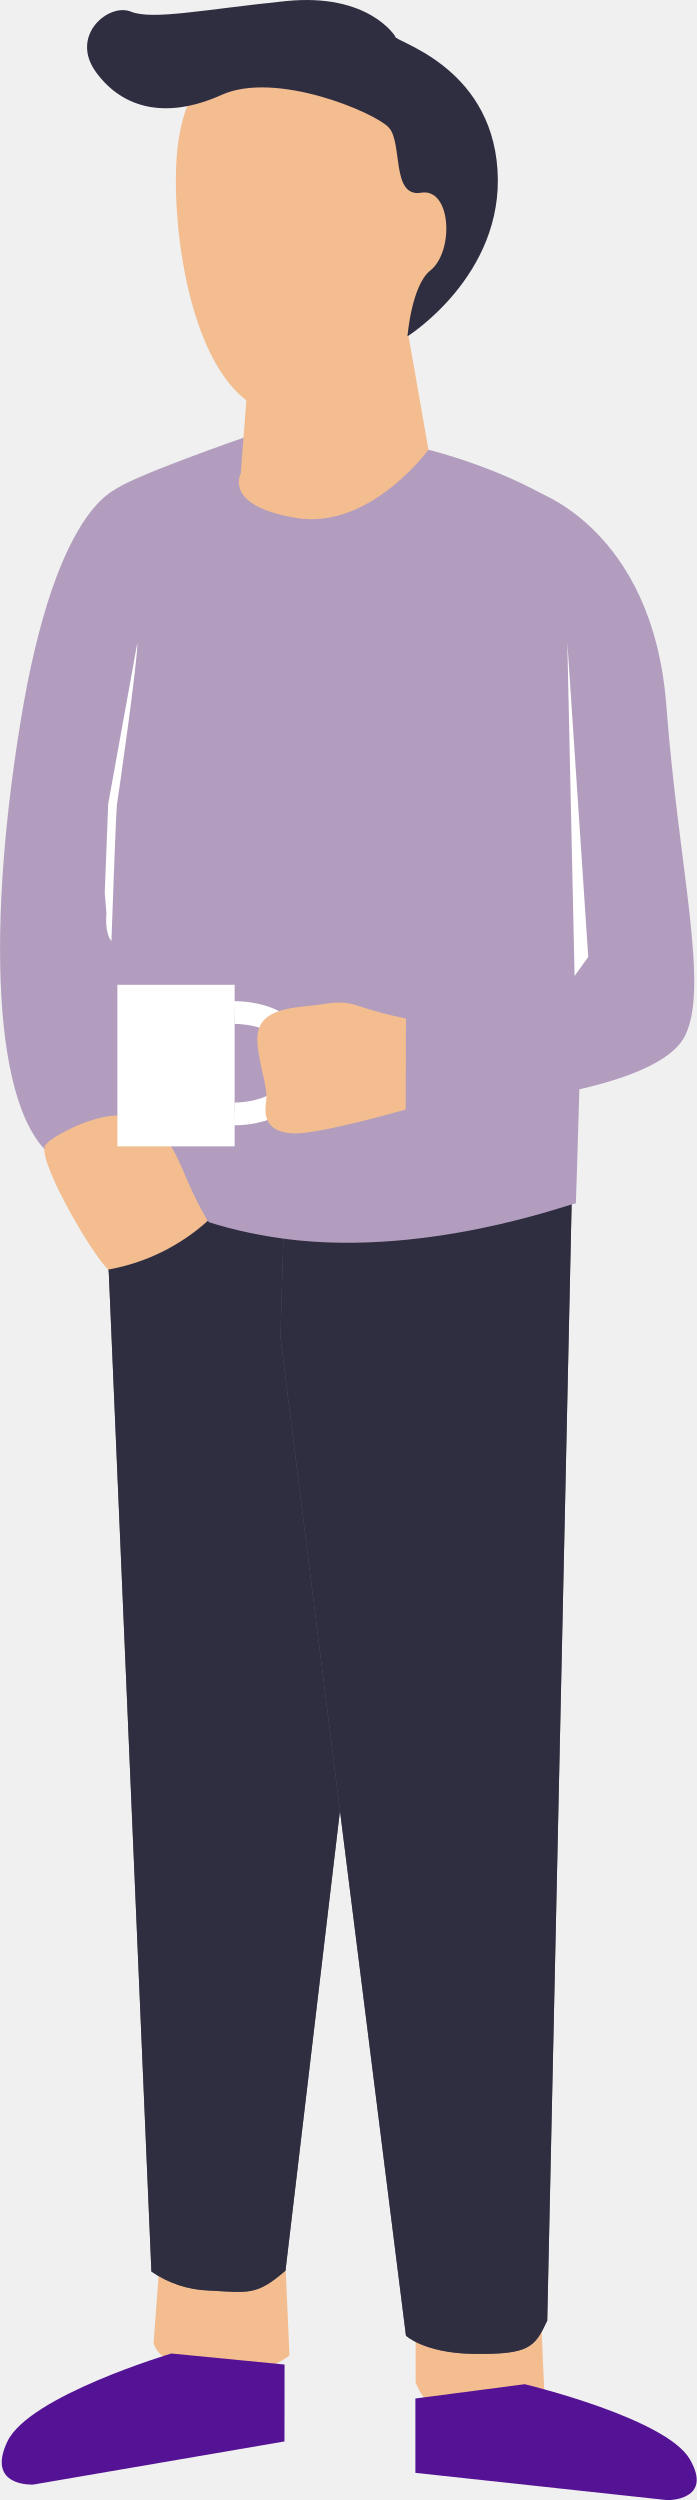
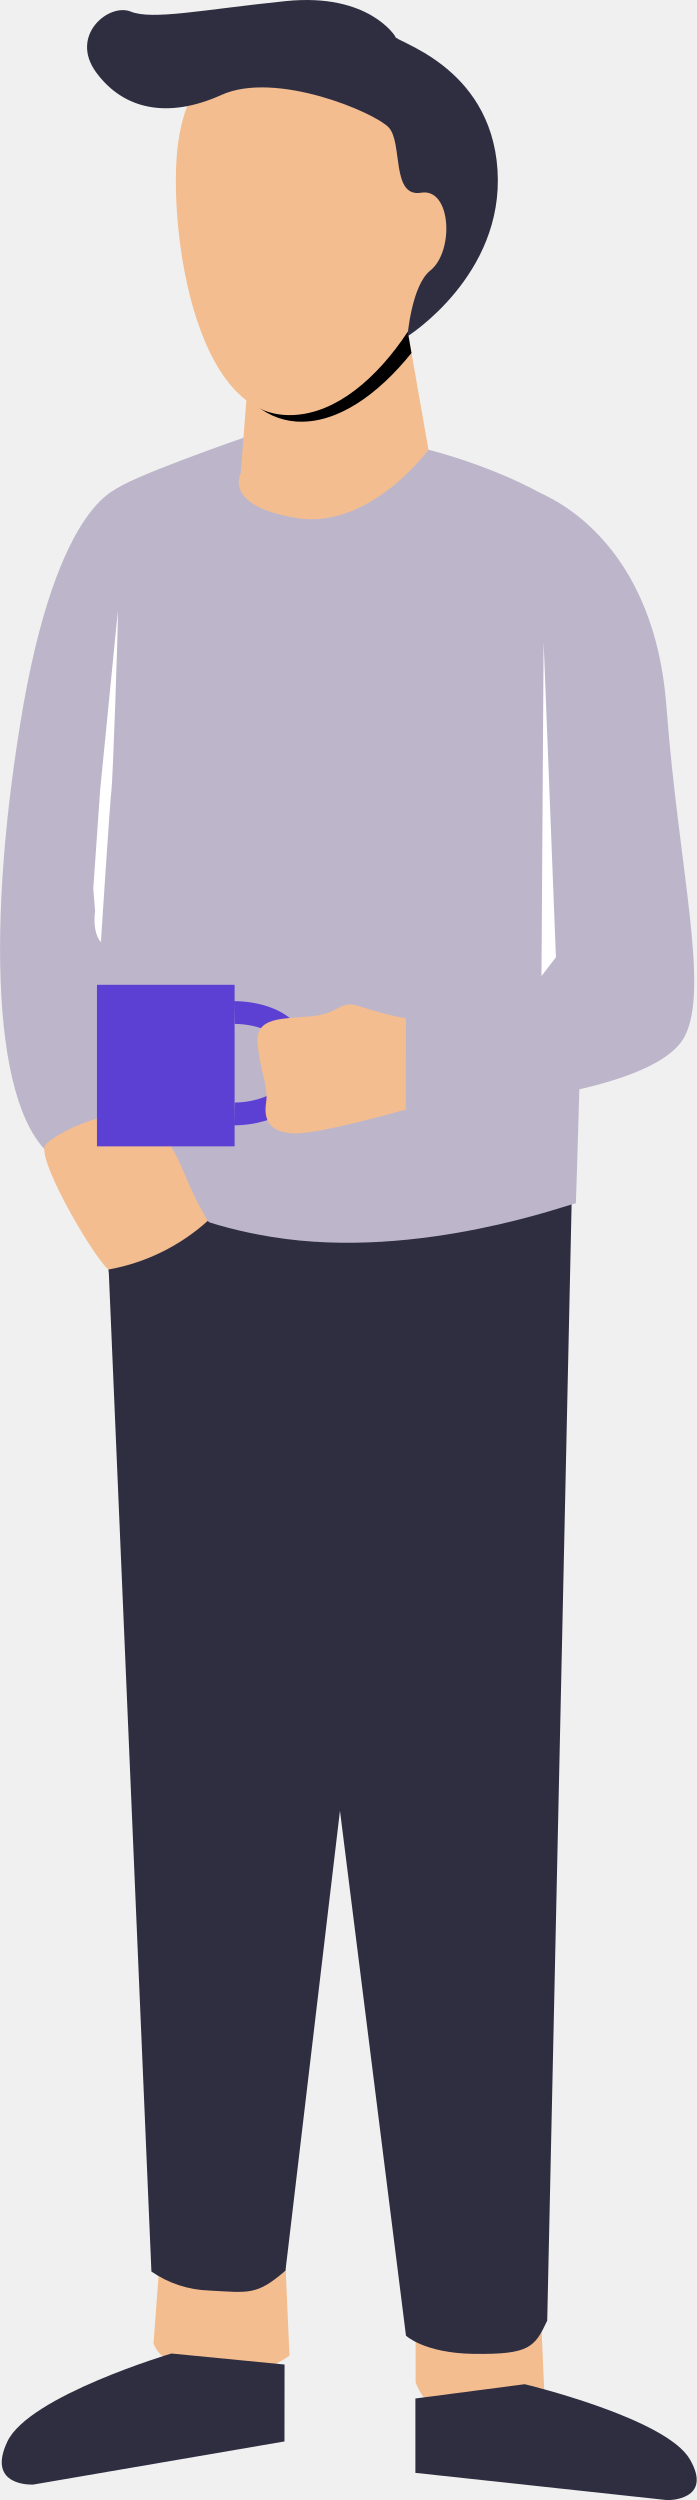
<svg xmlns="http://www.w3.org/2000/svg" id="Laag_1" data-name="Laag 1" viewBox="0 0 153 549">
  <defs>
-     <style>.cls-1{fill:#f3bd8f;}.cls-2{fill:#606161;}.cls-3{fill:#2f2e41;}.cls-4{fill:#b29dbe;}.cls-5{fill:#fff;}.cls-6{fill:none;stroke:#fff;stroke-width:5px;}.cls-7{fill:#541295;}</style>
+     <style>.cls-1{fill:#f3bd8f;}.cls-2{fill:#2f2e41;}.cls-3{fill:#bdb6cb;}.cls-4{fill:#fff;}.cls-5{fill:none;stroke:#5c40d3;stroke-width:5px;}.cls-6{fill:#5c40d3;}</style>
  </defs>
  <path id="Path_1575" data-name="Path 1575" class="cls-1" d="M35.12,495.73l-1.4,18.91c2.15,5.43,7.68,4.22,13.62,5.78a19.58,19.58,0,0,0,16.23-3.12l-1-22.74" />
  <path id="Path_1576" data-name="Path 1576" class="cls-1" d="M91.27,508.1v15.1c2.16,5.43,6.3,8,12.24,9.6a19.59,19.59,0,0,0,16.21-3.13l-1-22.74" />
  <path id="Path_1577" data-name="Path 1577" class="cls-2" d="M23.64,273.5l9.61,225.33A23.55,23.55,0,0,0,45.92,503c8.86.48,10.45,1.09,16.77-4.37l28-236.33-67-1.33Z" />
-   <path id="Path_1578" data-name="Path 1578" class="cls-3" d="M23.64,273.5l9.61,225.33A23.55,23.55,0,0,0,45.92,503c8.86.48,10.45,1.09,16.77-4.37l28-236.33-67-1.33Z" />
  <path id="Path_1579" data-name="Path 1579" class="cls-2" d="M61.59,293.72,89.15,512.91s4,3.83,14.81,4c12.33.16,13.45-1.43,16.21-7.3l5.49-251.39L62.32,268.34Z" />
-   <path id="Path_1580" data-name="Path 1580" class="cls-3" d="M61.59,293.72,89.15,512.91s4,3.83,14.81,4c12.33.16,13.45-1.43,16.21-7.3l5.49-251.39L62.32,268.34Z" />
-   <path id="Path_1582" data-name="Path 1582" class="cls-4" d="M94.09,98.76s17.51,4.27,30,12.8c7.71,5.25,2.37,152.7,2.37,152.7-.77-.14-34.3,12.65-66.73,7.38C32.11,267.16,22.08,255,22.08,255S19.59,113.58,25,107.77c2.41-2.61,28.66-11.71,28.66-11.71S65.15,112.25,94.09,98.76Z" />
+   <path id="Path_1582" data-name="Path 1582" class="cls-3" d="M94.09,98.76s17.51,4.27,30,12.8c7.71,5.25,2.37,152.7,2.37,152.7-.77-.14-34.3,12.65-66.73,7.38C32.11,267.16,22.08,255,22.08,255S19.59,113.58,25,107.77c2.41-2.61,28.66-11.71,28.66-11.71S65.15,112.25,94.09,98.76Z" />
  <path id="Nek" class="cls-1" d="M88.35,66l5.74,32.75s-12.84,17.65-29,15S52.86,104,52.86,104L55,76.35S69.6,78.8,88.35,66Z" />
-   <path id="Path_1587" data-name="Path 1587" class="cls-4" d="M27,106.86s-14.44,1.5-22.58,52.2C-3.18,206-1.53,248.19,13.9,255.47c21.29,10,11.36,0,11.36,0s17.65,1.92,7.35-2.51L22.19,173.07S46.65,99.65,27,106.86Z" />
-   <path id="Path_1589" data-name="Path 1589" class="cls-4" d="M117.09,107.7s26.27,8,29.25,47.35c2.7,35.79,9.56,61.95,4,72.58-7.25,13.85-57.89,16.19-57.89,16.19a47.92,47.92,0,0,1,.89-20.77l27.78-10.39S116.7,113.82,117.09,107.7Z" />
-   <path id="Path_1590" data-name="Path 1590" class="cls-5" d="M30.16,141.16l-6.4,35.37L23,196.12l.38,4.48c-.26,2.56.19,5.07,1.09,6.07,0,0,1-28.81,1.22-30.07S30.27,145.06,30.16,141.16Z" />
+   <path id="Schaduw_nek" data-name="Schaduw nek" d="M90.36,77.52,88.35,66C69.61,78.8,59.9,73.36,59.9,73.36L55.37,88.23A15.54,15.54,0,0,0,65,92.57C74,93.18,83.07,86.58,90.36,77.52Z" />
+   <path id="Path_1587" data-name="Path 1587" class="cls-3" d="M27,106.86s-14.44,1.5-22.58,52.2C-3.18,206-1.53,248.19,13.9,255.47c21.29,10,11.36,0,11.36,0s17.65,1.92,7.35-2.51L22.19,173.07S46.65,99.65,27,106.86Z" />
+   <path id="Path_1589" data-name="Path 1589" class="cls-3" d="M117.09,107.7s26.27,8,29.25,47.35c2.7,35.79,9.56,61.95,4,72.58-7.25,13.85-57.89,16.19-57.89,16.19a47.92,47.92,0,0,1,.89-20.77l27.78-10.39S116.7,113.82,117.09,107.7Z" />
+   <path id="Path_1590" data-name="Path 1590" class="cls-4" d="M25.89,134.13,22,173.4l-1.51,21.69.39,5c-.4,2.82.13,5.63,1.28,6.78,0,0,2.05-31.89,2.31-33.28S25.94,138.46,25.89,134.13Z" />
  <path id="Hoofd" class="cls-1" d="M100.41,44c-1.38,18.18-18.6,48.41-38,47.12s-25-38.89-23.58-57.06S51.12,5.62,70.54,6.92,89.4,26.07,100.41,44Z" />
-   <path id="Haar" class="cls-3" d="M86.8,8S81-1.62,62.77.24,33.51,4.48,28.7,2.54,15.18,7.79,21.12,15.9s15.63,10.31,27.53,4.94S82.25,24.66,85.37,28s.48,15.43,7.11,14.32,7.31,12.88,2,17.1c-4.11,3.27-5,14.44-5,14.44s21.3-13.36,19.77-36.58S86,9,86.8,8Z" />
+   <path id="Haar" class="cls-2" d="M86.8,8S81-1.62,62.77.24,33.51,4.48,28.7,2.54,15.18,7.79,21.12,15.9s15.63,10.31,27.53,4.94S82.25,24.66,85.37,28s.48,15.43,7.11,14.32,7.31,12.88,2,17.1c-4.11,3.27-5,14.44-5,14.44s21.3-13.36,19.77-36.58S86,9,86.8,8Z" />
  <path id="Path_1593" data-name="Path 1593" class="cls-1" d="M28.62,245.53A13.58,13.58,0,0,1,37,250.85c3,4.45,4,9.3,7.92,16s-5.36,6.29-9.89,8.64-8.64,4.14-10.85,3.52S8.53,255.91,9.81,251.72C10.43,249.82,23.38,243,28.62,245.53Z" />
-   <path id="Path_1683" data-name="Path 1683" class="cls-6" d="M51.46,222.36s14.24-.43,14.24,11.12-14.24,11.13-14.24,11.13" />
-   <rect id="Rectangle_313" data-name="Rectangle 313" class="cls-5" x="25.78" y="216.26" width="25.75" height="35.48" />
-   <path id="Path_1597" data-name="Path 1597" class="cls-5" d="M124.58,141l4.6,69.14-3,4.18Z" />
-   <path id="Path_1600" data-name="Path 1600" class="cls-1" d="M89.15,223.67A85.87,85.87,0,0,1,79,221c-4.38-1.54-5.74-.65-12.17,0S56,223.17,56.55,229.22s2.42,9.43,1.86,13,.69,6.56,6.3,6.68,24.38-5.24,24.38-5.24" />
-   <path id="Path_1679" data-name="Path 1679" class="cls-7" d="M62.49,519.25l-24.86-2.42s-31.24,9.3-36,19.31,5.62,9.48,5.62,9.48l55.22-9.48Z" />
-   <path id="Path_1680" data-name="Path 1680" class="cls-7" d="M91.22,526.71l24-3.14s31,7.42,36.26,16.47-4.83,9-4.83,9l-55.43-6Z" />
-   <path id="Path_1704" data-name="Path 1704" class="cls-3" d="M45.56,268.16a44.19,44.19,0,0,1-21.7,10.62c.4,9.21,14,6.63,14,6.63s11.93-8.75,9.94-13.3S45.56,268.16,45.56,268.16Z" />
+   <path id="Path_1683" data-name="Path 1683" class="cls-5" d="M51.46,222.36s14.24-.43,14.24,11.12-14.24,11.13-14.24,11.13" />
+   <rect id="Rectangle_313" data-name="Rectangle 313" class="cls-6" x="21.29" y="216.26" width="30.23" height="35.48" />
+   <path id="Path_1597" data-name="Path 1597" class="cls-4" d="M119.38,141l2.7,69.22-3.17,4.11Z" />
+   <path id="Path_1600" data-name="Path 1600" class="cls-1" d="M89.15,223.67A85.87,85.87,0,0,1,79,221c-4.38-1.54-4.14,1.53-10.57,2.17s-12.4,0-11.86,6.05,2.42,9.43,1.86,13,.69,6.56,6.3,6.68,24.38-5.24,24.38-5.24" />
+   <path id="Path_1679" data-name="Path 1679" class="cls-2" d="M62.49,519.25l-24.86-2.42s-31.24,9.3-36,19.31,5.62,9.48,5.62,9.48l55.22-9.48Z" />
+   <path id="Path_1680" data-name="Path 1680" class="cls-2" d="M91.22,526.71l24-3.14s31,7.42,36.26,16.47-4.83,9-4.83,9l-55.43-6Z" />
+   <path id="Path_1704" data-name="Path 1704" class="cls-2" d="M45.56,268.16a44.19,44.19,0,0,1-21.7,10.62c.4,9.21,14,6.63,14,6.63s11.93-8.75,9.94-13.3S45.56,268.16,45.56,268.16Z" />
</svg>
